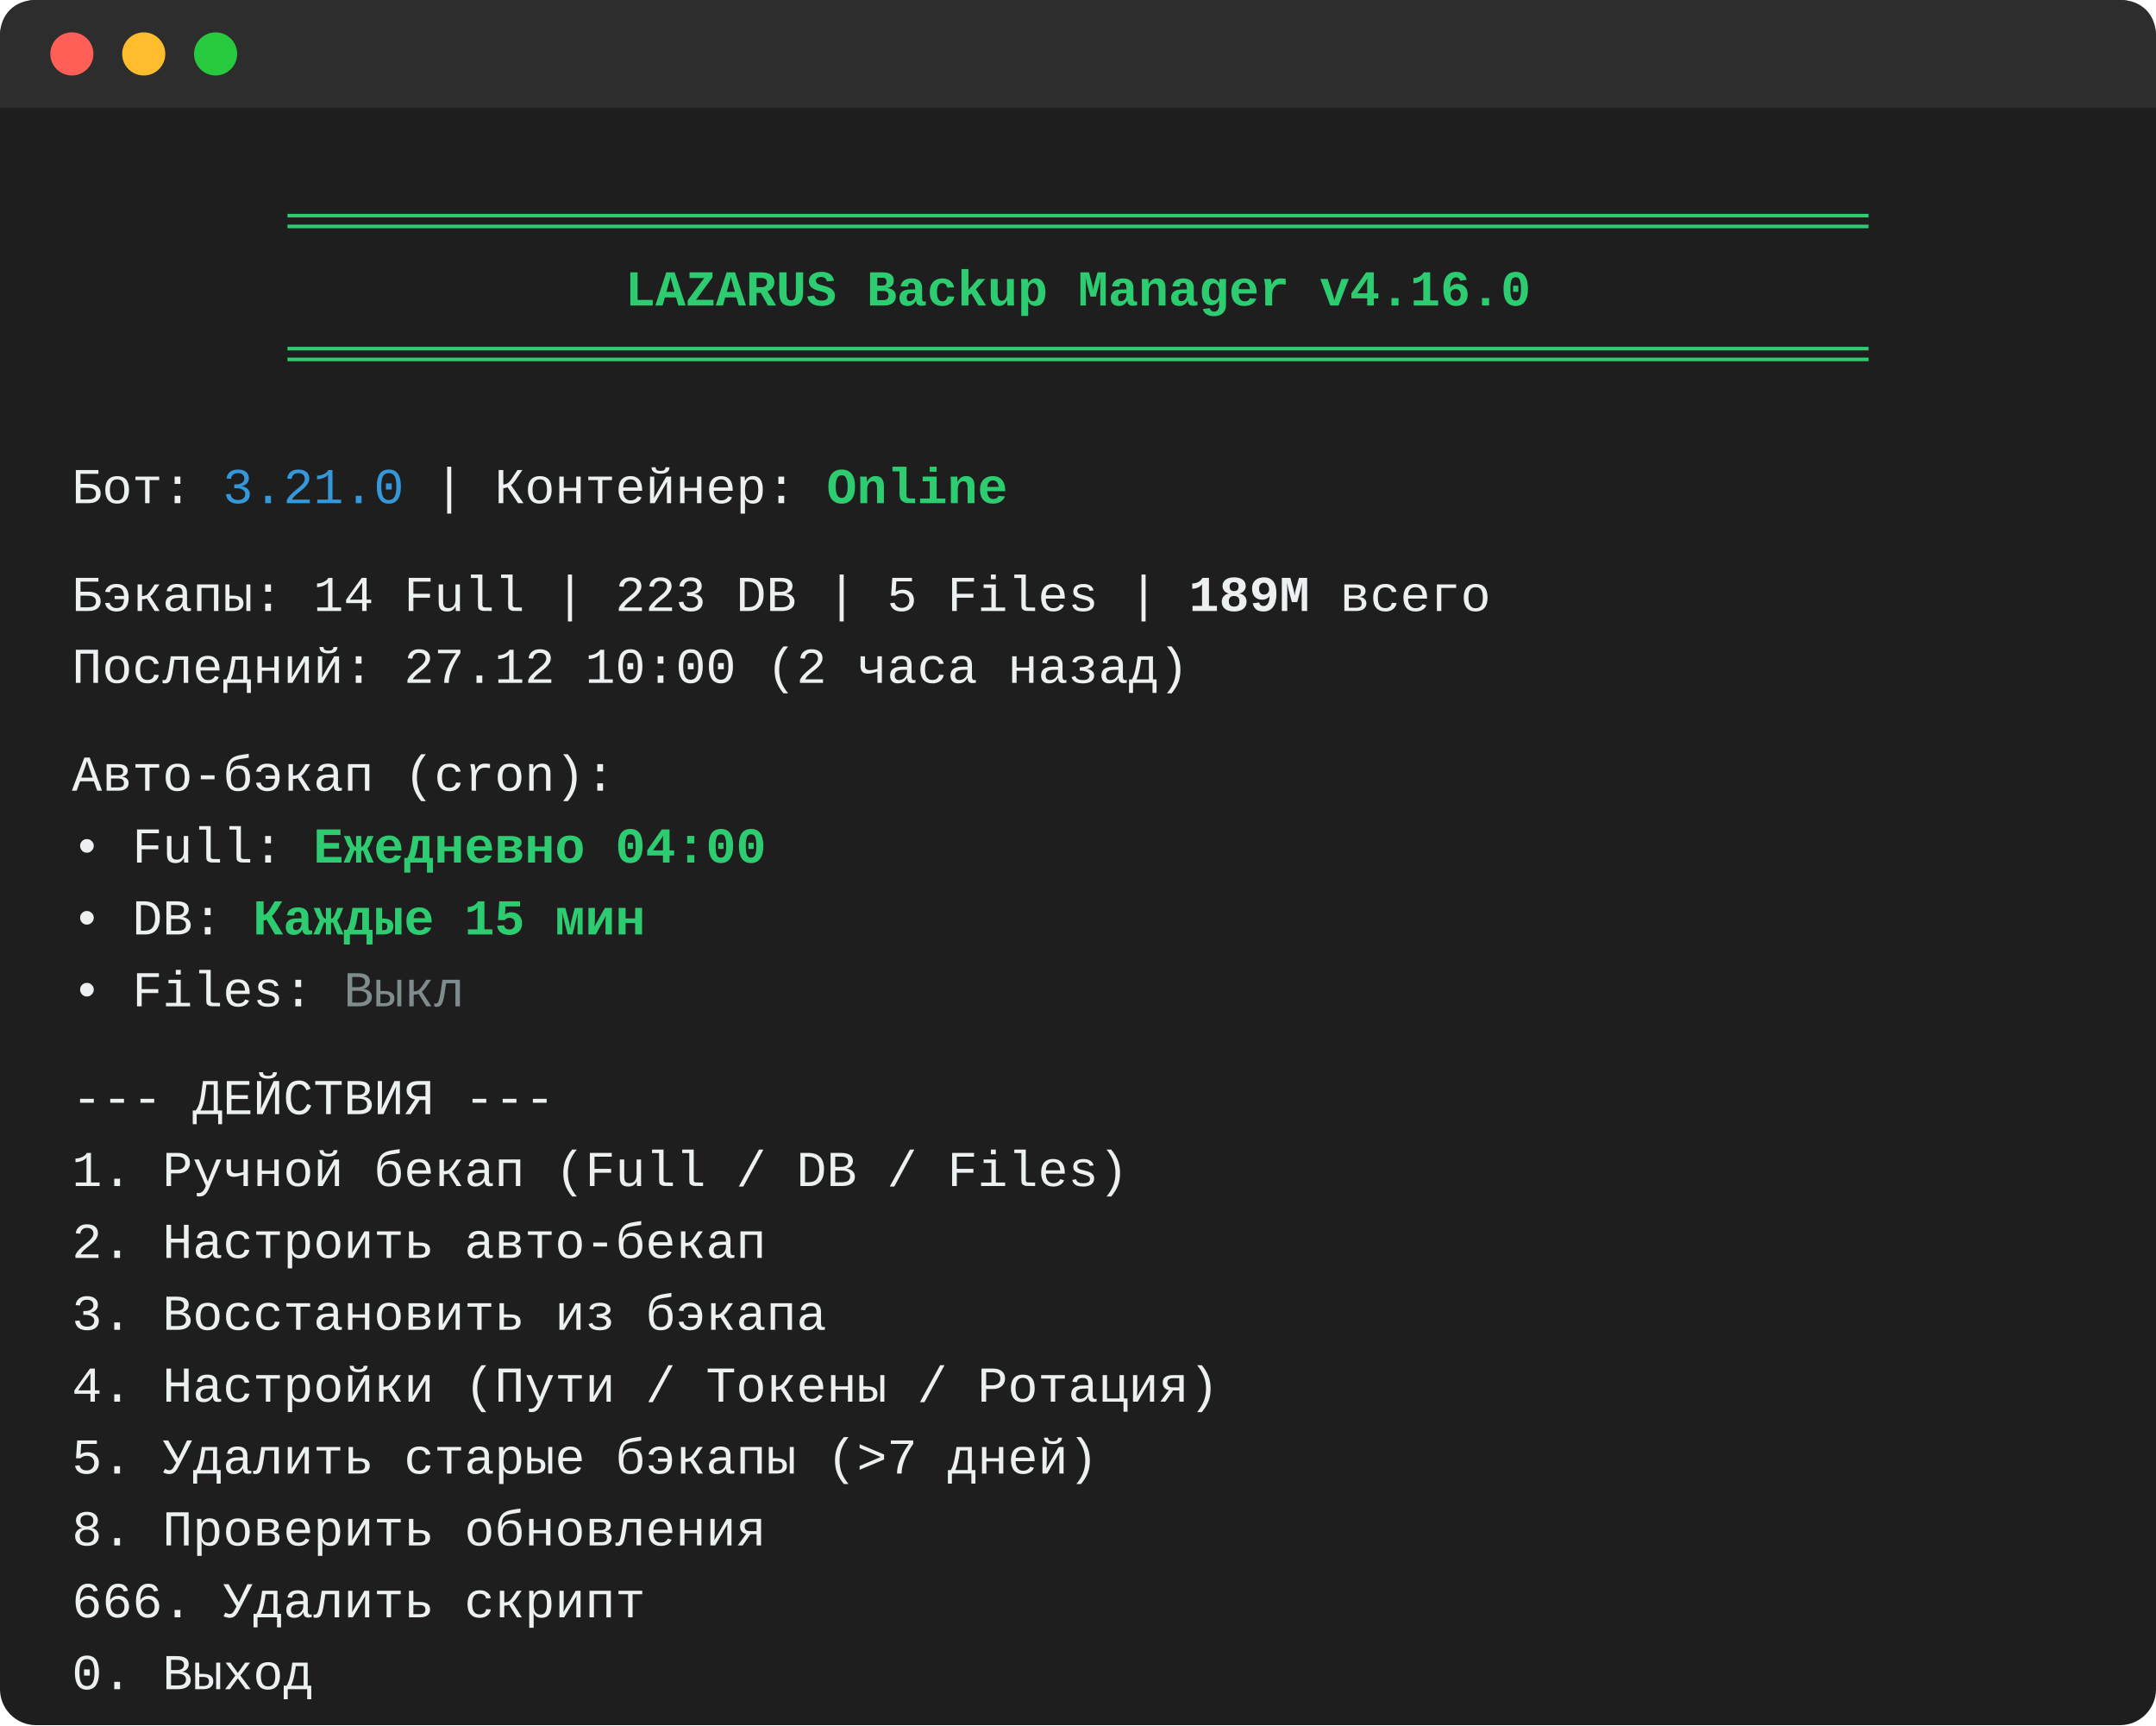
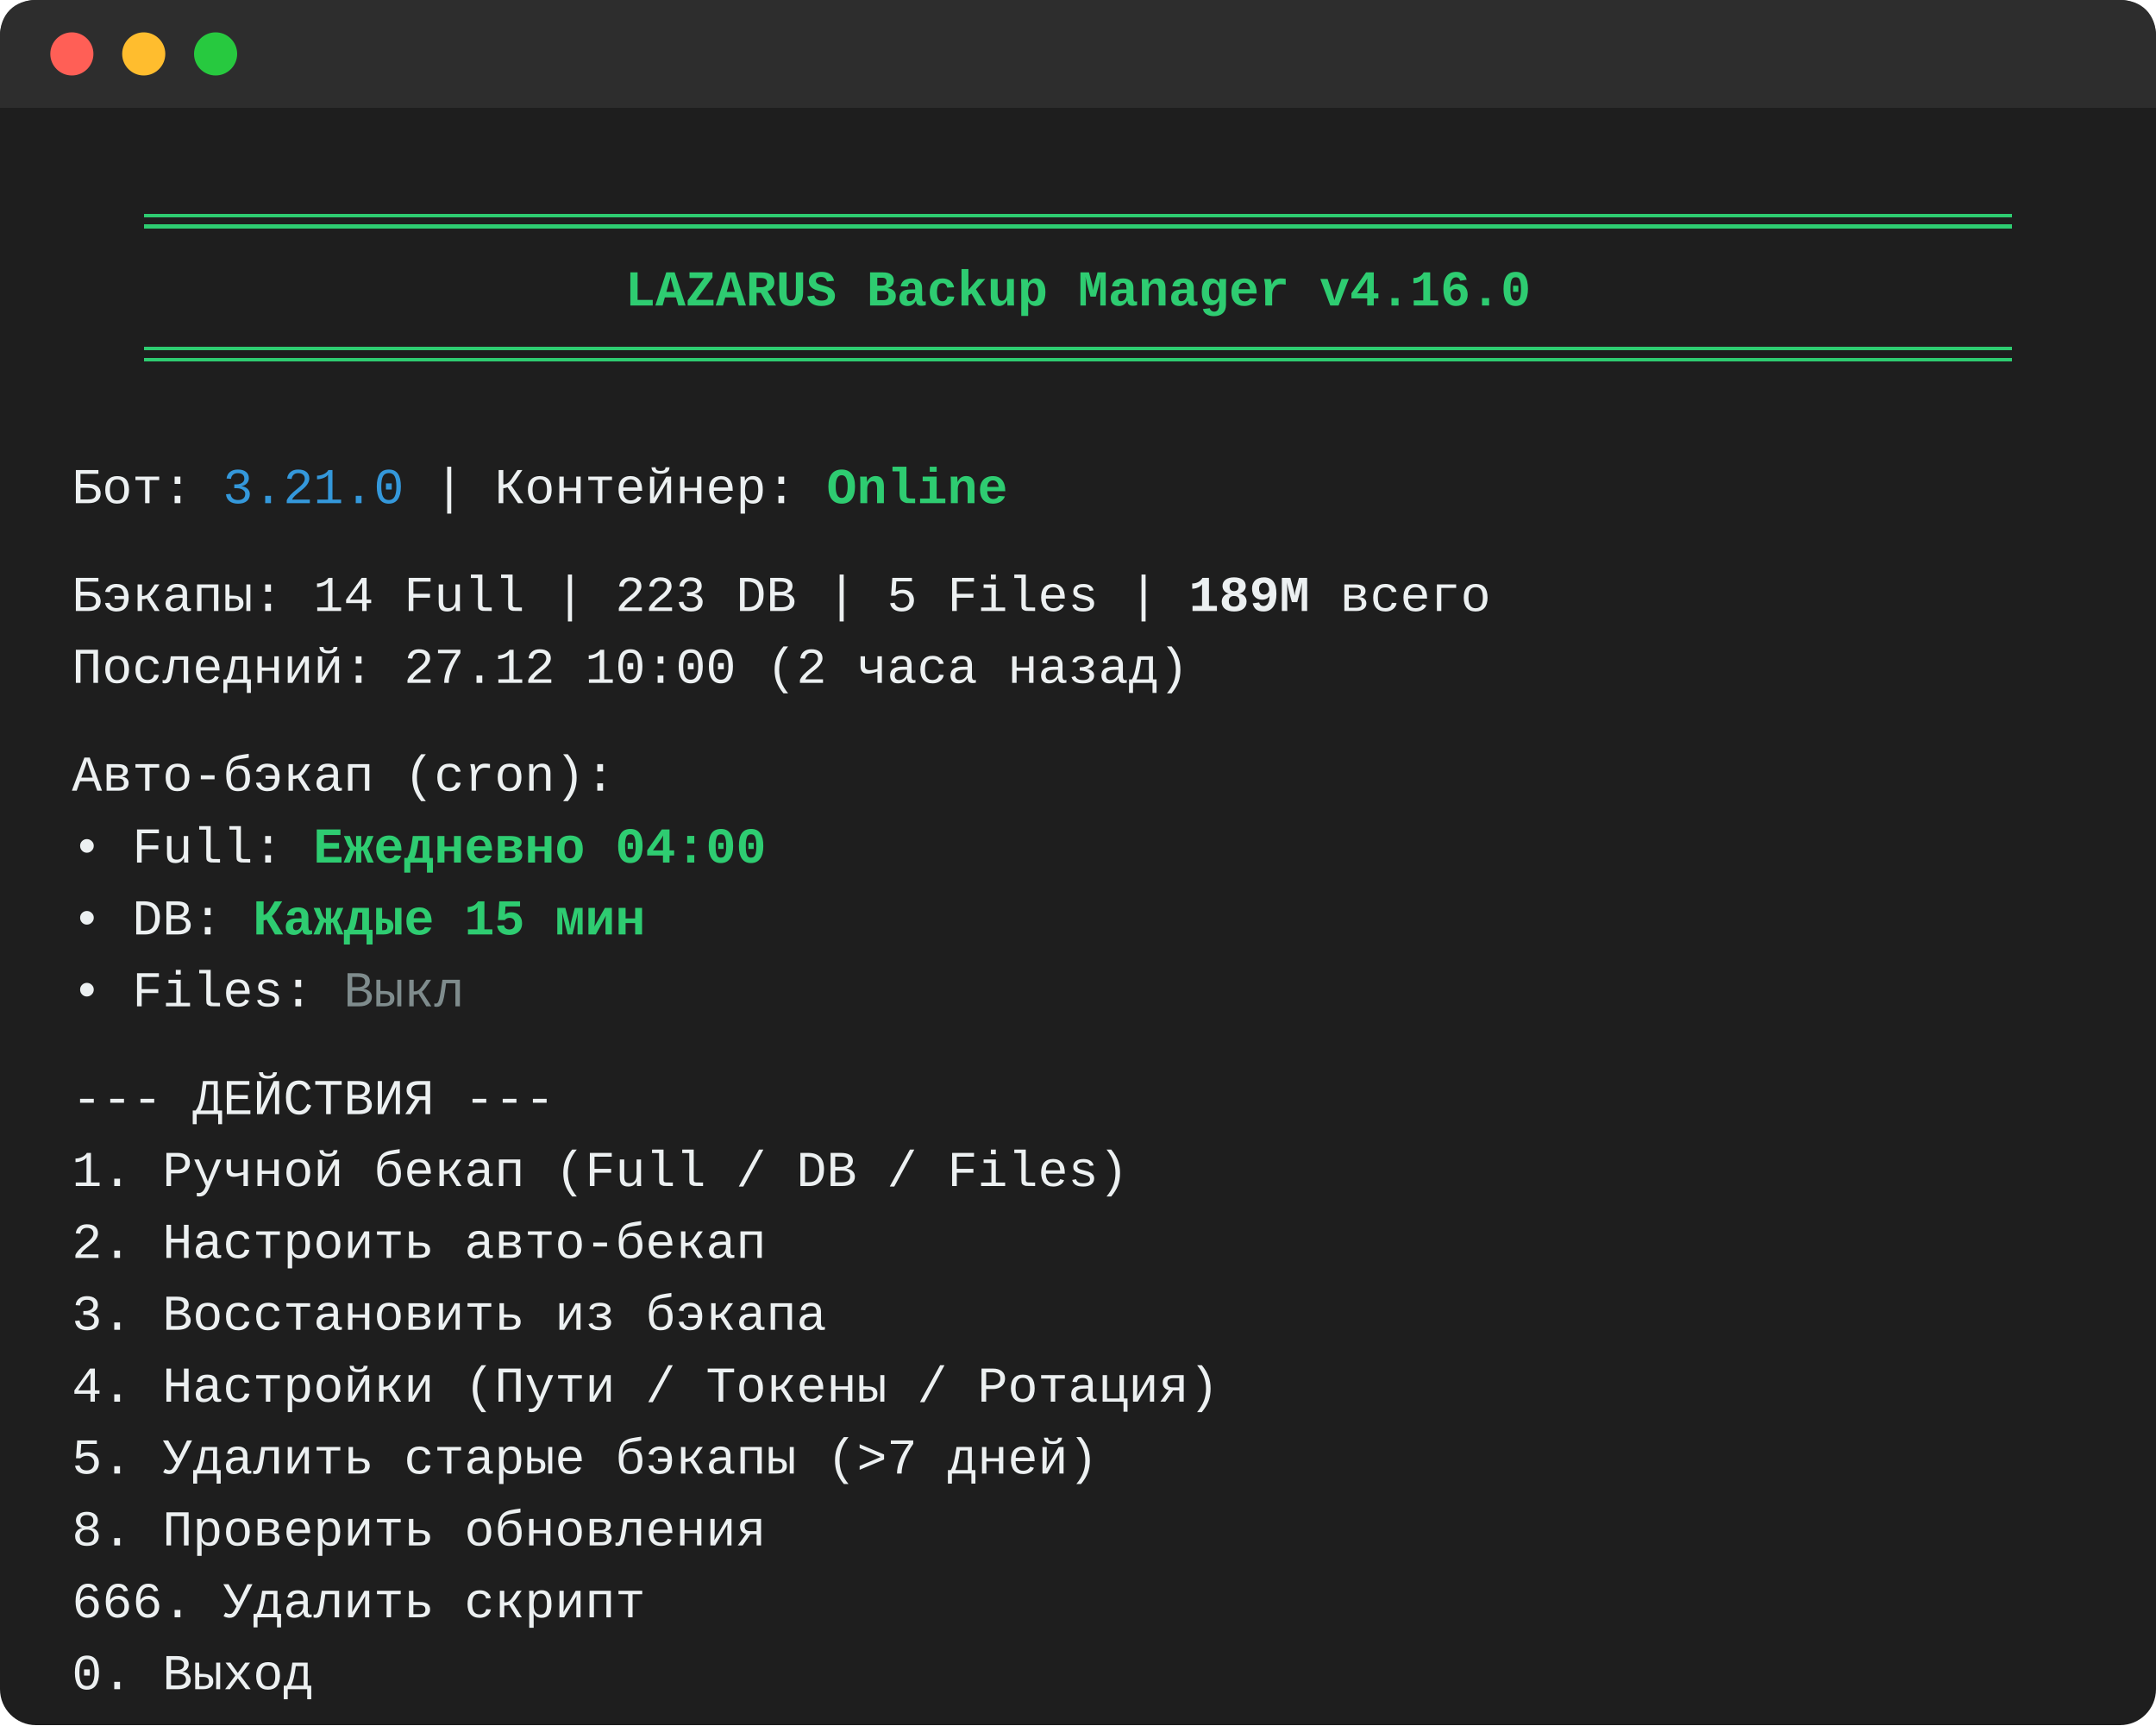
<svg xmlns="http://www.w3.org/2000/svg" width="600" height="480" viewBox="0 0 600 480">
  <style>
    .bg { fill: #1e1e1e; }
    .text { font-family: Consolas, 'Courier New', monospace; font-size: 14px; fill: #ecf0f1; white-space: pre; }
    .green { fill: #2ecc71; font-weight: bold; }
    .cyan { fill: #3498db; }
    .red { fill: #e74c3c; }
    .gray { fill: #7f8c8d; }
    .bold { font-weight: bold; }
    .window-header { fill: #2d2d2d; }
    .dot-red { fill: #ff5f56; }
    .dot-yellow { fill: #ffbd2e; }
    .dot-green { fill: #27c93f; }
    .line-stroke { stroke: #2ecc71; stroke-width: 1; }
  </style>
  <rect x="0" y="0" width="600" height="480" rx="10" ry="10" class="bg" />
  <path d="M0 10 C0 4 4 0 10 0 L590 0 C596 0 600 4 600 10 L600 30 L0 30 Z" class="window-header" />
  <circle cx="20" cy="15" r="6" class="dot-red" />
  <circle cx="40" cy="15" r="6" class="dot-yellow" />
  <circle cx="60" cy="15" r="6" class="dot-green" />
-   <line x1="80" y1="60" x2="520" y2="60" class="line-stroke" />
-   <line x1="80" y1="63" x2="520" y2="63" class="line-stroke" />
+   <line x1="40" y1="60" x2="560" y2="60" class="line-stroke" shape-rendering="crispEdges" />
+   <line x1="40" y1="63" x2="560" y2="63" class="line-stroke" shape-rendering="crispEdges" />
  <text x="300" y="85" text-anchor="middle" class="text green bold">LAZARUS Backup Manager v4.16.0</text>
-   <line x1="80" y1="97" x2="520" y2="97" class="line-stroke" />
-   <line x1="80" y1="100" x2="520" y2="100" class="line-stroke" />
+   <line x1="40" y1="97" x2="560" y2="97" class="line-stroke" shape-rendering="crispEdges" />
+   <line x1="40" y1="100" x2="560" y2="100" class="line-stroke" shape-rendering="crispEdges" />
  <text x="20" y="140" class="text">
    <tspan>Бот: <tspan class="cyan">3.21.0</tspan> | Контейнер: <tspan class="green">Online</tspan>
    </tspan>
    <tspan x="20" dy="30">Бэкапы: 14 Full | 223 DB | 5 Files | <tspan class="bold">189M</tspan> всего</tspan>
    <tspan x="20" dy="20">Последний: 27.12 10:00 (2 часа назад)</tspan>
    <tspan x="20" dy="30">Авто-бэкап (cron):</tspan>
    <tspan x="20" dy="20"> • Full:  <tspan class="green">Ежедневно 04:00</tspan>
    </tspan>
    <tspan x="20" dy="20"> • DB:    <tspan class="green">Каждые 15 мин</tspan>
    </tspan>
    <tspan x="20" dy="20"> • Files: <tspan class="gray">Выкл</tspan>
    </tspan>
    <tspan x="20" dy="30"> --- ДЕЙСТВИЯ ---</tspan>
    <tspan x="20" dy="20"> 1. Ручной бекап (Full / DB / Files)</tspan>
    <tspan x="20" dy="20"> 2. Настроить авто-бекап</tspan>
    <tspan x="20" dy="20"> 3. Восстановить из бэкапа</tspan>
    <tspan x="20" dy="20"> 4. Настройки (Пути / Токены / Ротация)</tspan>
    <tspan x="20" dy="20"> 5. Удалить старые бэкапы (&gt;7 дней)</tspan>
    <tspan x="20" dy="20"> 8. Проверить обновления</tspan>
    <tspan x="20" dy="20"> 666. Удалить скрипт</tspan>
    <tspan x="20" dy="20"> 0. Выход</tspan>
    <tspan x="20" dy="30">Ваш выбор &gt; <tspan class="green">_</tspan>
    </tspan>
  </text>
</svg>
